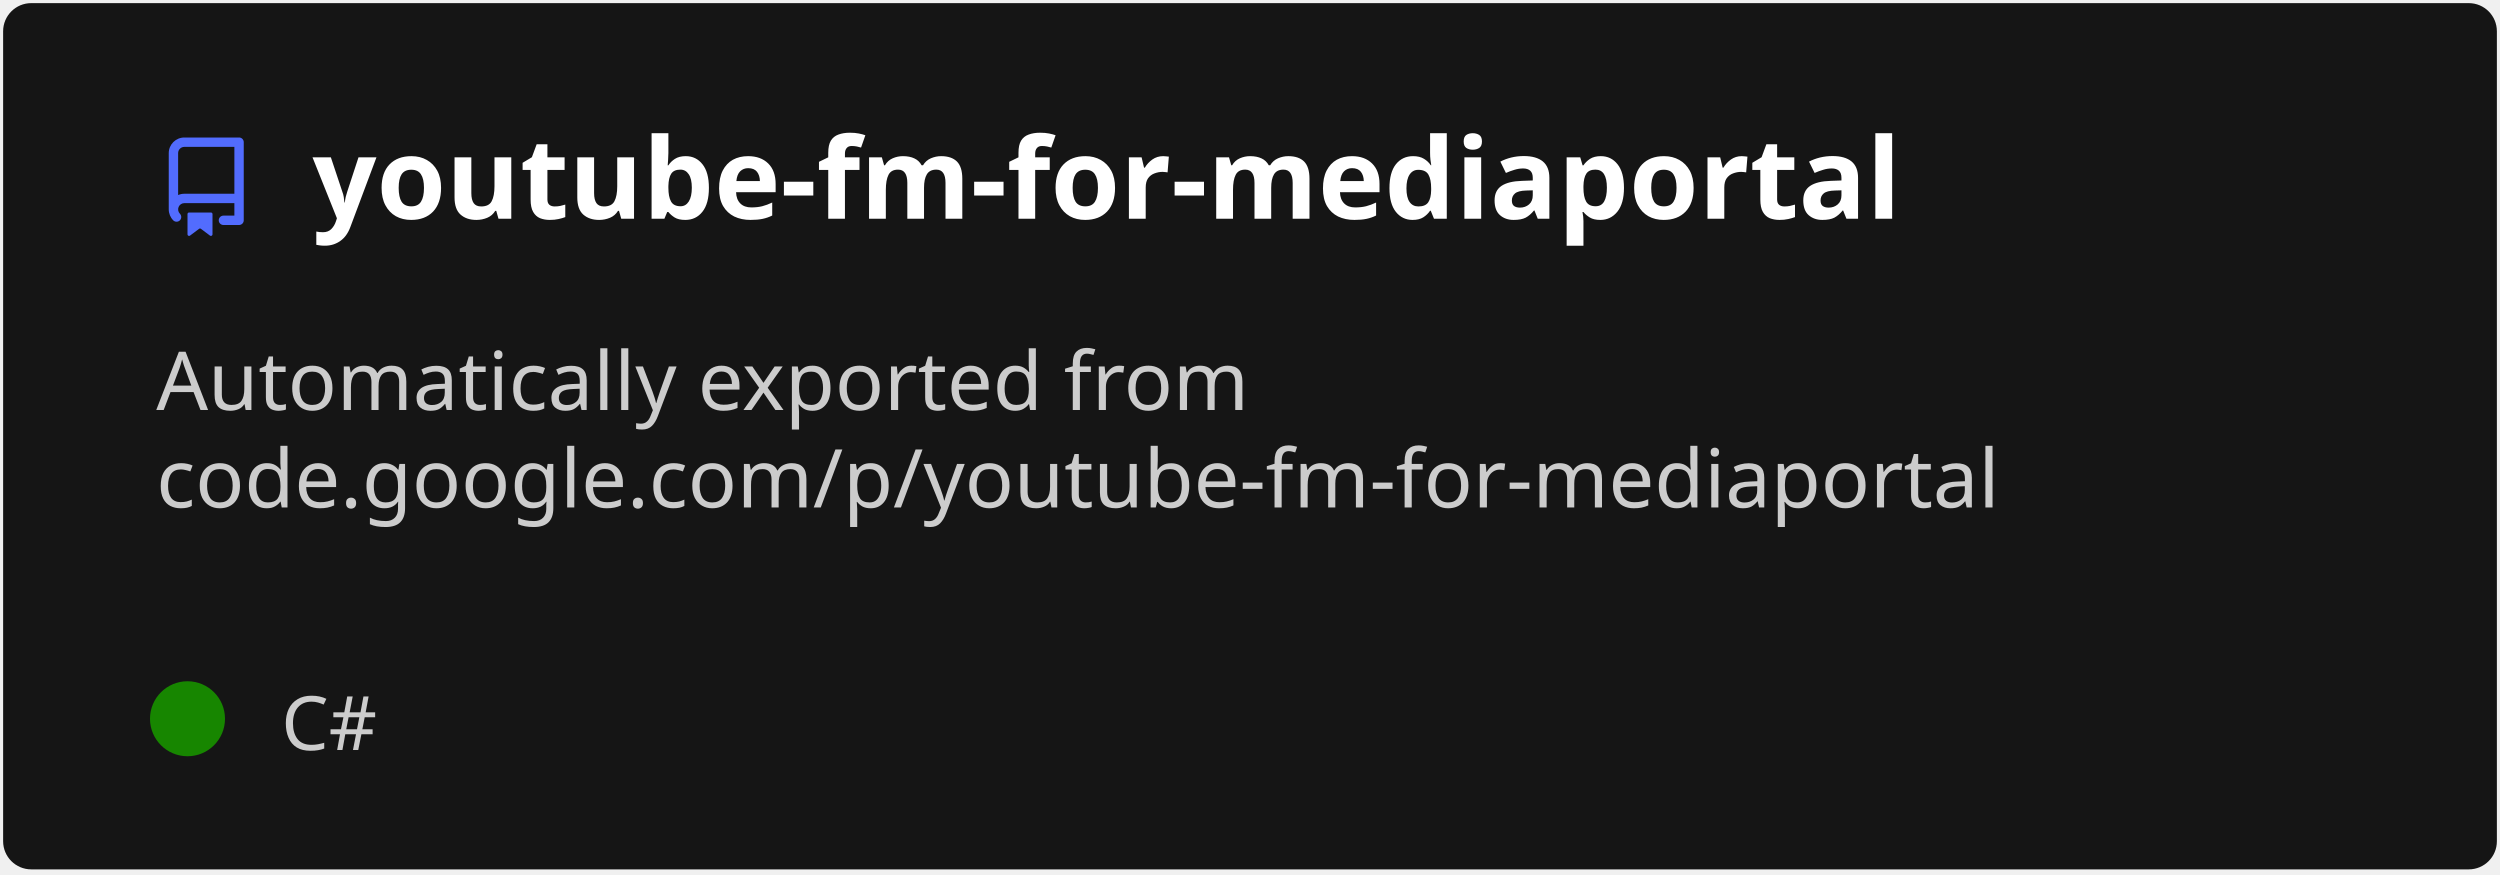
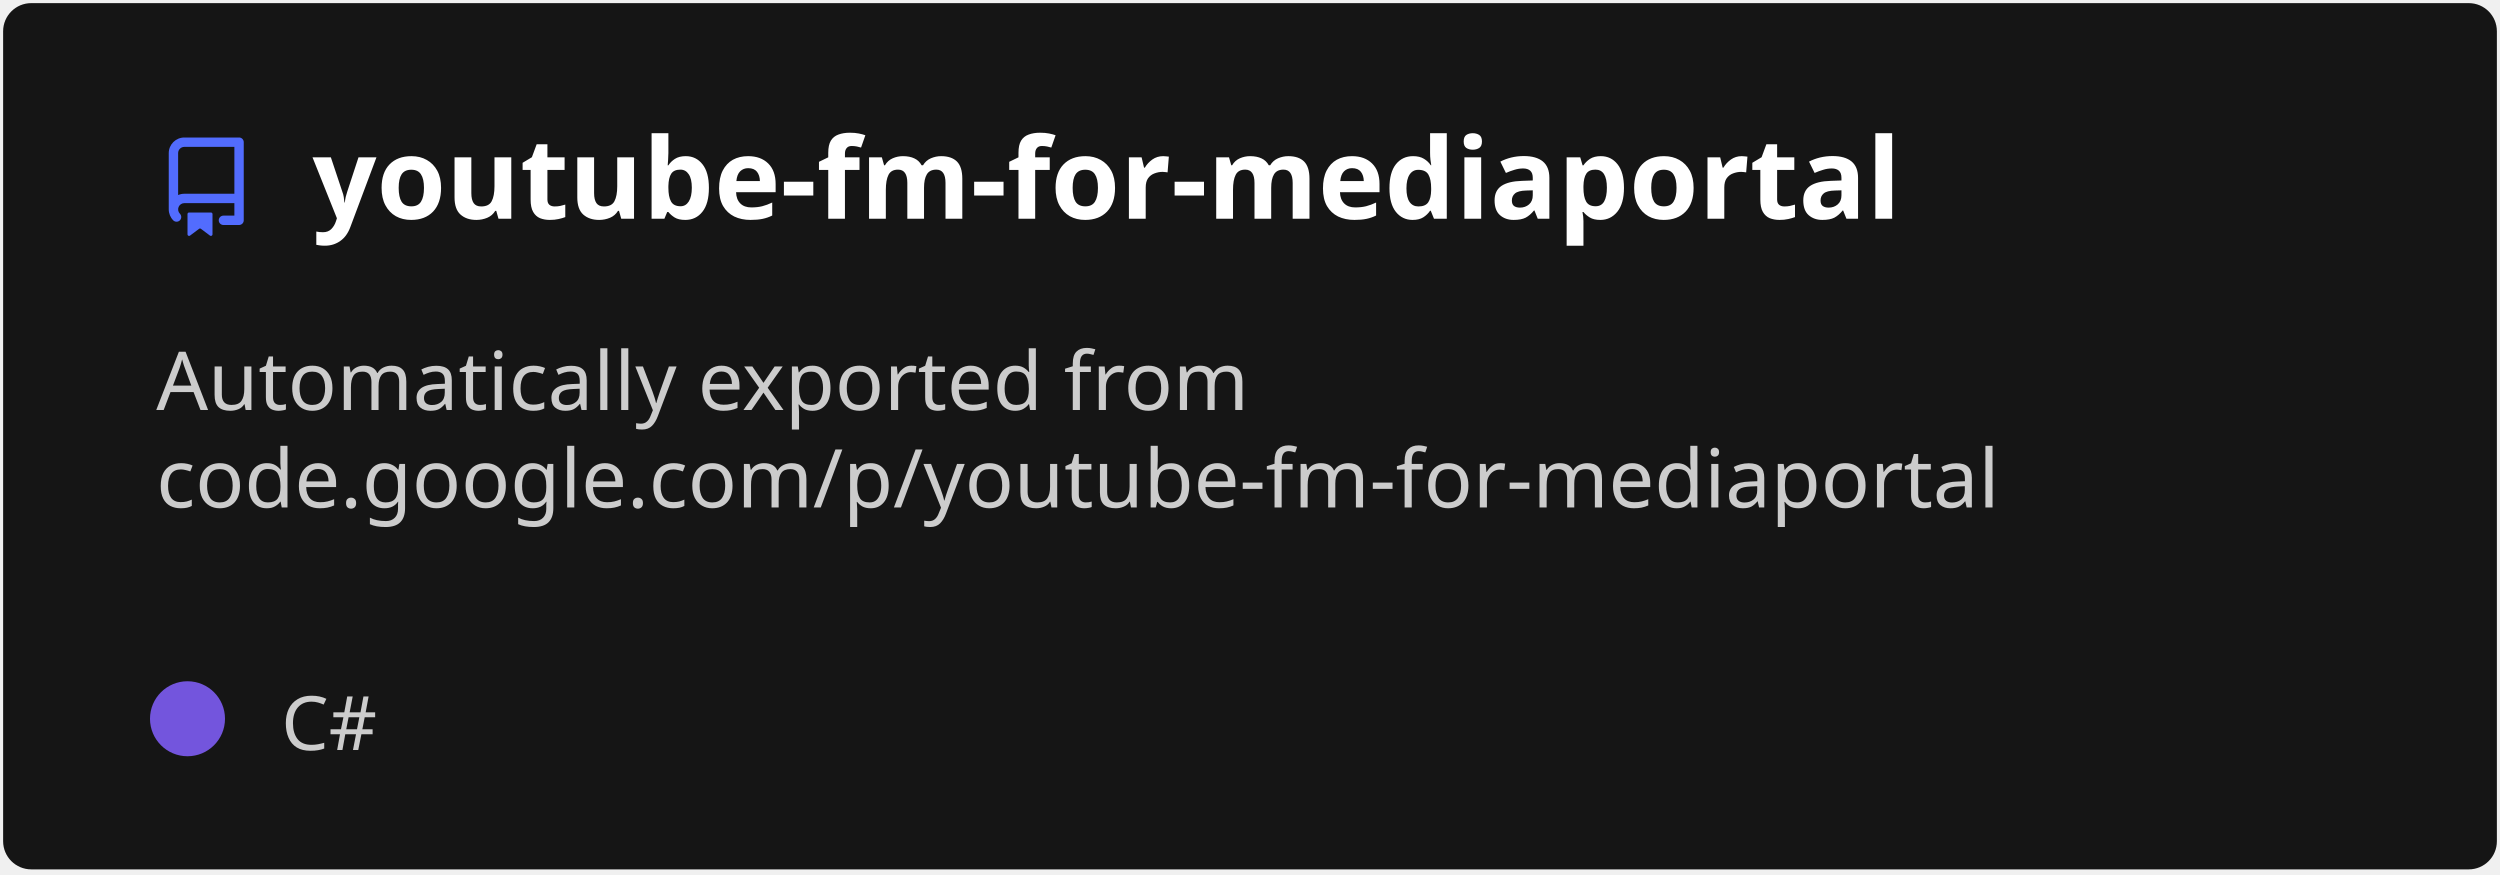
<svg xmlns="http://www.w3.org/2000/svg" width="400" height="140" viewBox="0 0 400 140" fill="none" role="img" aria-labelledby="descId">
  <style>
          .header {
            font: 600 18px 'Segoe UI', Ubuntu, Sans-Serif;
            fill: #fff;
            animation: fadeInAnimation 0.8s ease-in-out forwards;
          }
          @supports(-moz-appearance: auto) {
            /* Selector detects Firefox */
            .header { font-size: 15.5px; }
          }
          
    .description {
      font: 400 13px 'Segoe UI', Ubuntu, Sans-Serif;fill: #ccc;
      
    }
    .gray { font: 400 12px 'Segoe UI', Ubuntu, Sans-Serif; fill: #ccc }
    .badge { font: 600 11px 'Segoe UI', Ubuntu, Sans-Serif; }
    .badge rect { opacity: 0.2 }

    .stat { font: 400 12px 'Segoe UI', Ubuntu, Sans-Serif; fill: #ccc }
    .stagger {
      opacity: 0;
      animation: fadeInAnimation 0.3s ease-in-out forwards;
    }
    .not_bold { font-weight: 400 }
    .bold { font-weight: 700 }
    .icon {
      fill: #526cfe;
      display: block;
    }
  

          
      /* Animations */
      @keyframes scaleInAnimation {
        from {
          transform: translate(-5px, 5px) scale(0);
        }
        to {
          transform: translate(-5px, 5px) scale(1);
        }
      }
      @keyframes fadeInAnimation {
        from {
          opacity: 0;
        }
        to {
          opacity: 1;
        }
      }
    
          * { animation-duration: 0s !important; animation-delay: 0s !important; }
        </style>
  <rect data-testid="card-bg" x="0.5" y="0.5" rx="4.5" height="99%" stroke="#e4e2e2" width="399" fill="#151515" stroke-opacity="0" />
  <g data-testid="card-title" transform="translate(25, 35)">
    <g transform="translate(0, 0)">
      <svg class="icon" x="0" y="-13" viewBox="0 0 16 16" version="1.1" width="16" height="16">
        <path fill-rule="evenodd" d="M2 2.5A2.5 2.5 0 014.5 0h8.75a.75.75 0 01.75.75v12.5a.75.75 0 01-.75.75h-2.5a.75.75 0 110-1.5h1.75v-2h-8a1 1 0 00-.714 1.7.75.75 0 01-1.072 1.05A2.495 2.495 0 012 11.5v-9zm10.5-1V9h-8c-.356 0-.694.074-1 .208V2.5a1 1 0 011-1h8zM5 12.25v3.25a.25.25 0 00.4.2l1.45-1.087a.25.25 0 01.3 0L8.6 15.7a.25.25 0 00.4-.2v-3.25a.25.25 0 00-.25-.25h-3.5a.25.25 0 00-.25.25z" />
      </svg>
    </g>
    <g transform="translate(25, 0)">
      <text x="0" y="0" class="header" data-testid="header">youtube-fm-for-mediaportal</text>
    </g>
  </g>
  <g data-testid="main-card-body" transform="translate(0, 55)">
    <text class="description" x="25" y="-5">
      <tspan dy="1.2em" x="25">Automatically exported from</tspan>
      <tspan dy="1.2em" x="25">code.google.com/p/youtube-fm-for-mediaportal</tspan>
    </text>
    <g transform="translate(30, 65)">
      <g transform="translate(0, 0)">
        <g data-testid="primary-lang">
-           <circle data-testid="lang-color" cx="0" cy="-5" r="6" fill="#178600" />
+           <circle data-testid="lang-color" cx="0" cy="-5" r="6" fill="#7355dd" />
          <text data-testid="lang-name" class="gray" x="15">C#</text>
        </g>
      </g>
    </g>
    <svg x="0" y="0">
      <g transform="translate(-3, 88)">
      
    </g>
    </svg>
  </g>
</svg>
